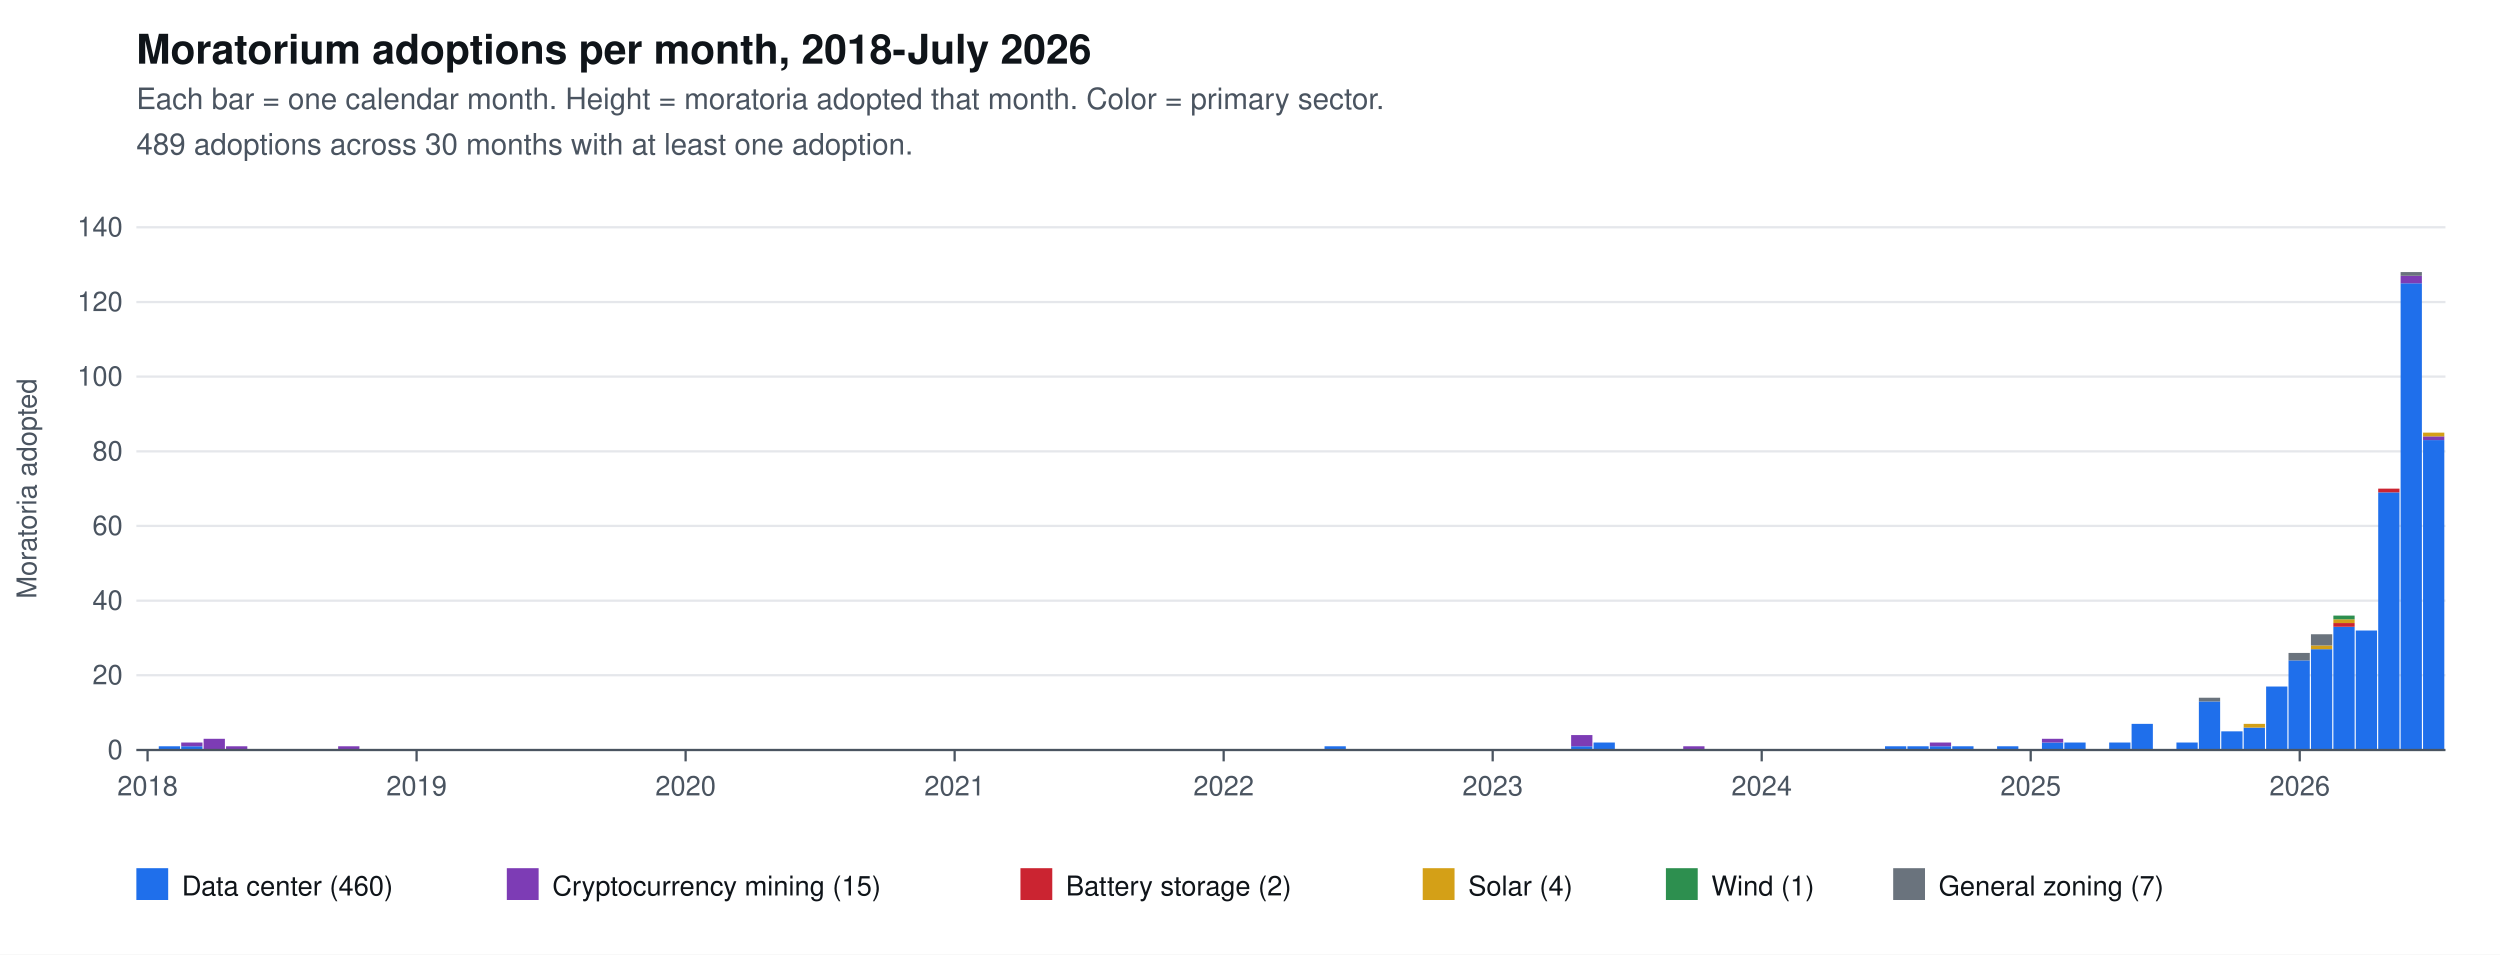
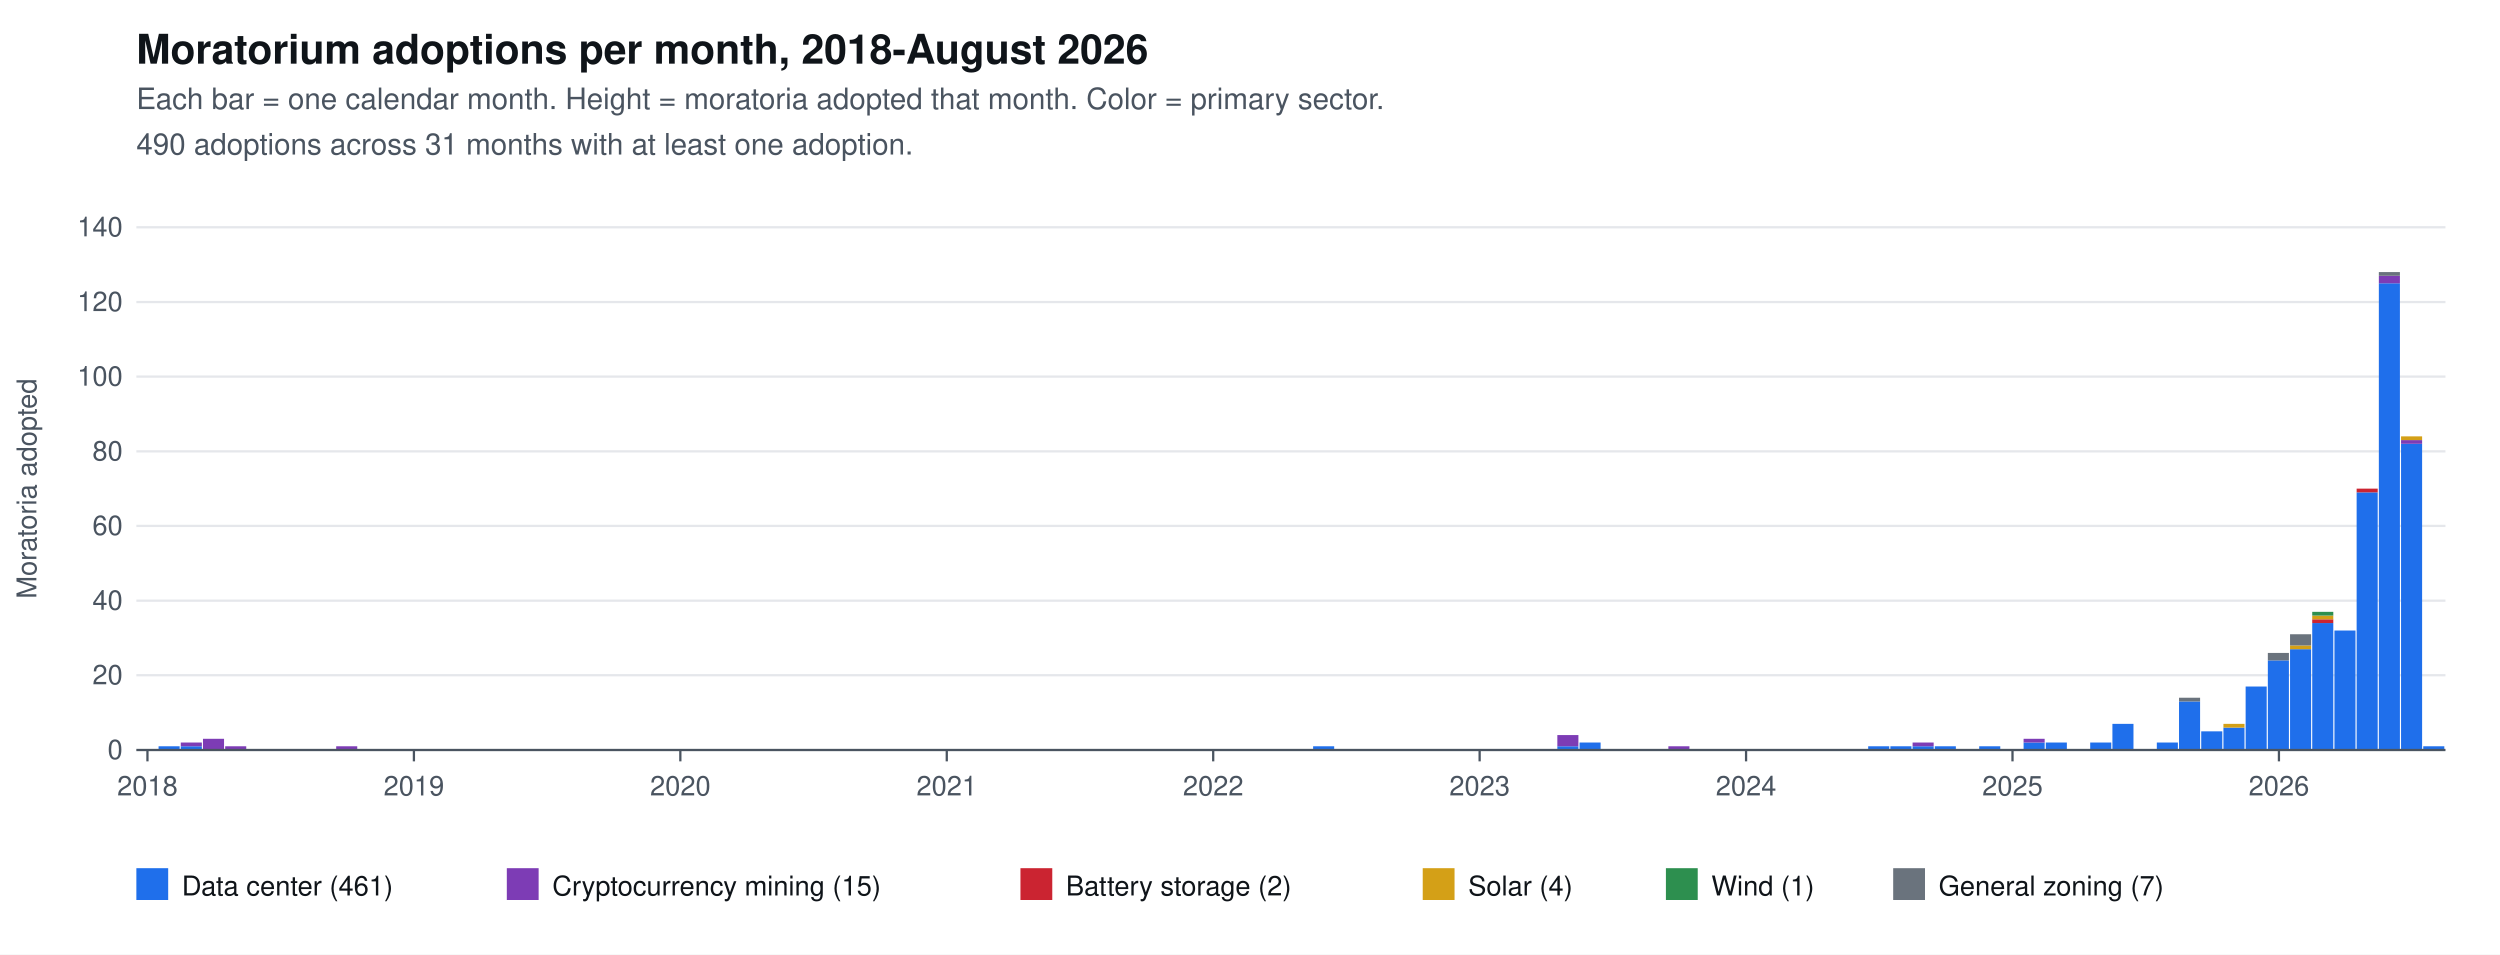
- <svg xmlns="http://www.w3.org/2000/svg" viewBox="0 0 1100 420" width="100%" height="auto" font-family="ui-sans-serif, system-ui, -apple-system, Helvetica, Arial, sans-serif" font-size="12" role="img" aria-label="Monthly moratorium adoptions, 2018 through July 2026">
+ <svg xmlns="http://www.w3.org/2000/svg" viewBox="0 0 1100 420" width="100%" height="auto" font-family="ui-sans-serif, system-ui, -apple-system, Helvetica, Arial, sans-serif" font-size="12" role="img" aria-label="Monthly moratorium adoptions, 2018 through August 2026">
  <rect width="1100" height="420" fill="white" />
-   <text x="60" y="28" font-size="18" font-weight="600" fill="#0f1419">Moratorium adoptions per month, 2018-July 2026</text>
+   <text x="60" y="28" font-size="18" font-weight="600" fill="#0f1419">Moratorium adoptions per month, 2018-August 2026</text>
  <text x="60" y="48" font-size="13" fill="#4a5460">Each bar = one calendar month. Height = moratoria adopted that month. Color = primary sector.</text>
-   <text x="60" y="68" font-size="13" fill="#4a5460">489 adoptions across 30 months with at least one adoption.</text>
+   <text x="60" y="68" font-size="13" fill="#4a5460">490 adoptions across 31 months with at least one adoption.</text>
  <g stroke="#e5e7eb" stroke-width="1">
    <line x1="60" x2="1076" y1="330.0" y2="330.0" />
    <line x1="60" x2="1076" y1="297.1" y2="297.1" />
    <line x1="60" x2="1076" y1="264.3" y2="264.3" />
    <line x1="60" x2="1076" y1="231.4" y2="231.4" />
    <line x1="60" x2="1076" y1="198.6" y2="198.6" />
    <line x1="60" x2="1076" y1="165.7" y2="165.7" />
    <line x1="60" x2="1076" y1="132.9" y2="132.9" />
    <line x1="60" x2="1076" y1="100.0" y2="100.0" />
  </g>
  <g fill="#4a5460" text-anchor="end">
    <text x="54" y="334.0">0</text>
    <text x="54" y="301.1">20</text>
    <text x="54" y="268.3">40</text>
    <text x="54" y="235.4">60</text>
    <text x="54" y="202.6">80</text>
    <text x="54" y="169.7">100</text>
    <text x="54" y="136.9">120</text>
    <text x="54" y="104.0">140</text>
  </g>
  <text x="16" y="215.0" fill="#4a5460" text-anchor="middle" transform="rotate(-90 16 215.0)">Moratoria adopted</text>
  <g>
-     <rect x="69.86" y="328.36" width="9.36" height="1.64" fill="#1f6feb" />
-     <rect x="79.73" y="328.36" width="9.36" height="1.64" fill="#1f6feb" />
-     <rect x="79.73" y="326.71" width="9.36" height="1.64" fill="#7d3cb5" />
-     <rect x="89.59" y="325.07" width="9.36" height="4.93" fill="#7d3cb5" />
-     <rect x="99.46" y="328.36" width="9.36" height="1.64" fill="#7d3cb5" />
-     <rect x="148.78" y="328.36" width="9.36" height="1.64" fill="#7d3cb5" />
-     <rect x="582.80" y="328.36" width="9.36" height="1.64" fill="#1f6feb" />
-     <rect x="691.30" y="328.36" width="9.36" height="1.64" fill="#1f6feb" />
-     <rect x="691.30" y="323.43" width="9.36" height="4.93" fill="#7d3cb5" />
-     <rect x="701.17" y="326.71" width="9.36" height="3.29" fill="#1f6feb" />
-     <rect x="740.62" y="328.36" width="9.36" height="1.64" fill="#7d3cb5" />
-     <rect x="829.40" y="328.36" width="9.36" height="1.64" fill="#1f6feb" />
-     <rect x="839.26" y="328.36" width="9.36" height="1.64" fill="#1f6feb" />
-     <rect x="849.13" y="328.36" width="9.36" height="1.64" fill="#1f6feb" />
-     <rect x="849.13" y="326.71" width="9.36" height="1.64" fill="#7d3cb5" />
-     <rect x="858.99" y="328.36" width="9.36" height="1.64" fill="#1f6feb" />
-     <rect x="878.72" y="328.36" width="9.36" height="1.64" fill="#1f6feb" />
-     <rect x="898.45" y="326.71" width="9.36" height="3.29" fill="#1f6feb" />
-     <rect x="898.45" y="325.07" width="9.36" height="1.64" fill="#7d3cb5" />
-     <rect x="908.31" y="326.71" width="9.36" height="3.29" fill="#1f6feb" />
-     <rect x="928.04" y="326.71" width="9.36" height="3.29" fill="#1f6feb" />
-     <rect x="937.90" y="318.50" width="9.36" height="11.50" fill="#1f6feb" />
-     <rect x="957.63" y="326.71" width="9.36" height="3.29" fill="#1f6feb" />
-     <rect x="967.50" y="308.64" width="9.36" height="21.36" fill="#1f6feb" />
-     <rect x="967.50" y="307.00" width="9.36" height="1.64" fill="#6a737d" />
-     <rect x="977.36" y="321.79" width="9.36" height="8.21" fill="#1f6feb" />
-     <rect x="987.22" y="320.14" width="9.36" height="9.86" fill="#1f6feb" />
-     <rect x="987.22" y="318.50" width="9.36" height="1.64" fill="#d4a017" />
-     <rect x="997.09" y="302.07" width="9.36" height="27.93" fill="#1f6feb" />
-     <rect x="1006.95" y="290.57" width="9.36" height="39.43" fill="#1f6feb" />
-     <rect x="1006.95" y="287.29" width="9.36" height="3.29" fill="#6a737d" />
-     <rect x="1016.82" y="285.64" width="9.36" height="44.36" fill="#1f6feb" />
-     <rect x="1016.82" y="284.00" width="9.36" height="1.64" fill="#d4a017" />
-     <rect x="1016.82" y="279.07" width="9.36" height="4.93" fill="#6a737d" />
-     <rect x="1026.68" y="275.79" width="9.36" height="54.21" fill="#1f6feb" />
-     <rect x="1026.68" y="274.14" width="9.36" height="1.64" fill="#cb2431" />
-     <rect x="1026.68" y="272.50" width="9.36" height="1.64" fill="#d4a017" />
-     <rect x="1026.68" y="270.86" width="9.36" height="1.64" fill="#2d8f4f" />
-     <rect x="1036.54" y="277.43" width="9.36" height="52.57" fill="#1f6feb" />
-     <rect x="1046.41" y="216.64" width="9.36" height="113.36" fill="#1f6feb" />
-     <rect x="1046.41" y="215.00" width="9.36" height="1.64" fill="#cb2431" />
-     <rect x="1056.27" y="124.64" width="9.36" height="205.36" fill="#1f6feb" />
-     <rect x="1056.27" y="121.36" width="9.36" height="3.29" fill="#7d3cb5" />
-     <rect x="1056.27" y="119.71" width="9.36" height="1.64" fill="#6a737d" />
-     <rect x="1066.14" y="193.64" width="9.36" height="136.36" fill="#1f6feb" />
-     <rect x="1066.14" y="192.00" width="9.36" height="1.64" fill="#7d3cb5" />
-     <rect x="1066.14" y="190.36" width="9.36" height="1.64" fill="#d4a017" />
+     <rect x="69.77" y="328.36" width="9.27" height="1.64" fill="#1f6feb" />
+     <rect x="79.54" y="328.36" width="9.27" height="1.64" fill="#1f6feb" />
+     <rect x="79.54" y="326.71" width="9.27" height="1.64" fill="#7d3cb5" />
+     <rect x="89.31" y="325.07" width="9.27" height="4.93" fill="#7d3cb5" />
+     <rect x="99.08" y="328.36" width="9.27" height="1.64" fill="#7d3cb5" />
+     <rect x="147.92" y="328.36" width="9.27" height="1.64" fill="#7d3cb5" />
+     <rect x="577.77" y="328.36" width="9.27" height="1.64" fill="#1f6feb" />
+     <rect x="685.23" y="328.36" width="9.27" height="1.64" fill="#1f6feb" />
+     <rect x="685.23" y="323.43" width="9.27" height="4.93" fill="#7d3cb5" />
+     <rect x="695.00" y="326.71" width="9.27" height="3.29" fill="#1f6feb" />
+     <rect x="734.08" y="328.36" width="9.27" height="1.64" fill="#7d3cb5" />
+     <rect x="822.00" y="328.36" width="9.27" height="1.64" fill="#1f6feb" />
+     <rect x="831.77" y="328.36" width="9.27" height="1.64" fill="#1f6feb" />
+     <rect x="841.54" y="328.36" width="9.27" height="1.64" fill="#1f6feb" />
+     <rect x="841.54" y="326.71" width="9.27" height="1.64" fill="#7d3cb5" />
+     <rect x="851.31" y="328.36" width="9.27" height="1.64" fill="#1f6feb" />
+     <rect x="870.85" y="328.36" width="9.27" height="1.64" fill="#1f6feb" />
+     <rect x="890.38" y="326.71" width="9.27" height="3.29" fill="#1f6feb" />
+     <rect x="890.38" y="325.07" width="9.27" height="1.64" fill="#7d3cb5" />
+     <rect x="900.15" y="326.71" width="9.27" height="3.29" fill="#1f6feb" />
+     <rect x="919.69" y="326.71" width="9.27" height="3.29" fill="#1f6feb" />
+     <rect x="929.46" y="318.50" width="9.27" height="11.50" fill="#1f6feb" />
+     <rect x="949.00" y="326.71" width="9.27" height="3.29" fill="#1f6feb" />
+     <rect x="958.77" y="308.64" width="9.27" height="21.36" fill="#1f6feb" />
+     <rect x="958.77" y="307.00" width="9.27" height="1.64" fill="#6a737d" />
+     <rect x="968.54" y="321.79" width="9.27" height="8.21" fill="#1f6feb" />
+     <rect x="978.31" y="320.14" width="9.27" height="9.86" fill="#1f6feb" />
+     <rect x="978.31" y="318.50" width="9.27" height="1.64" fill="#d4a017" />
+     <rect x="988.08" y="302.07" width="9.27" height="27.93" fill="#1f6feb" />
+     <rect x="997.85" y="290.57" width="9.27" height="39.43" fill="#1f6feb" />
+     <rect x="997.85" y="287.29" width="9.27" height="3.29" fill="#6a737d" />
+     <rect x="1007.62" y="285.64" width="9.27" height="44.36" fill="#1f6feb" />
+     <rect x="1007.62" y="284.00" width="9.27" height="1.64" fill="#d4a017" />
+     <rect x="1007.62" y="279.07" width="9.27" height="4.93" fill="#6a737d" />
+     <rect x="1017.38" y="274.14" width="9.27" height="55.86" fill="#1f6feb" />
+     <rect x="1017.38" y="272.50" width="9.27" height="1.64" fill="#cb2431" />
+     <rect x="1017.38" y="270.86" width="9.27" height="1.64" fill="#d4a017" />
+     <rect x="1017.38" y="269.21" width="9.27" height="1.64" fill="#2d8f4f" />
+     <rect x="1027.15" y="277.43" width="9.27" height="52.57" fill="#1f6feb" />
+     <rect x="1036.92" y="216.64" width="9.27" height="113.36" fill="#1f6feb" />
+     <rect x="1036.92" y="215.00" width="9.27" height="1.64" fill="#cb2431" />
+     <rect x="1046.69" y="124.64" width="9.27" height="205.36" fill="#1f6feb" />
+     <rect x="1046.69" y="121.36" width="9.27" height="3.29" fill="#7d3cb5" />
+     <rect x="1046.69" y="119.71" width="9.27" height="1.64" fill="#6a737d" />
+     <rect x="1056.46" y="195.29" width="9.27" height="134.71" fill="#1f6feb" />
+     <rect x="1056.46" y="193.64" width="9.27" height="1.64" fill="#7d3cb5" />
+     <rect x="1056.46" y="192.00" width="9.27" height="1.64" fill="#d4a017" />
+     <rect x="1066.23" y="328.36" width="9.27" height="1.64" fill="#1f6feb" />
  </g>
  <g fill="#4a5460" text-anchor="middle">
-     <line x1="64.93" x2="64.93" y1="330.0" y2="335.0" stroke="#4a5460" />
-     <text x="64.93" y="350.0">2018</text>
-     <line x1="183.30" x2="183.30" y1="330.0" y2="335.0" stroke="#4a5460" />
-     <text x="183.30" y="350.0">2019</text>
-     <line x1="301.67" x2="301.67" y1="330.0" y2="335.0" stroke="#4a5460" />
-     <text x="301.67" y="350.0">2020</text>
-     <line x1="420.04" x2="420.04" y1="330.0" y2="335.0" stroke="#4a5460" />
-     <text x="420.04" y="350.0">2021</text>
-     <line x1="538.41" x2="538.41" y1="330.0" y2="335.0" stroke="#4a5460" />
-     <text x="538.41" y="350.0">2022</text>
-     <line x1="656.78" x2="656.78" y1="330.0" y2="335.0" stroke="#4a5460" />
-     <text x="656.78" y="350.0">2023</text>
-     <line x1="775.15" x2="775.15" y1="330.0" y2="335.0" stroke="#4a5460" />
-     <text x="775.15" y="350.0">2024</text>
-     <line x1="893.51" x2="893.51" y1="330.0" y2="335.0" stroke="#4a5460" />
-     <text x="893.51" y="350.0">2025</text>
-     <line x1="1011.88" x2="1011.88" y1="330.0" y2="335.0" stroke="#4a5460" />
-     <text x="1011.88" y="350.0">2026</text>
+     <line x1="64.88" x2="64.88" y1="330.0" y2="335.0" stroke="#4a5460" />
+     <text x="64.88" y="350.0">2018</text>
+     <line x1="182.12" x2="182.12" y1="330.0" y2="335.0" stroke="#4a5460" />
+     <text x="182.12" y="350.0">2019</text>
+     <line x1="299.35" x2="299.35" y1="330.0" y2="335.0" stroke="#4a5460" />
+     <text x="299.35" y="350.0">2020</text>
+     <line x1="416.58" x2="416.58" y1="330.0" y2="335.0" stroke="#4a5460" />
+     <text x="416.58" y="350.0">2021</text>
+     <line x1="533.81" x2="533.81" y1="330.0" y2="335.0" stroke="#4a5460" />
+     <text x="533.81" y="350.0">2022</text>
+     <line x1="651.04" x2="651.04" y1="330.0" y2="335.0" stroke="#4a5460" />
+     <text x="651.04" y="350.0">2023</text>
+     <line x1="768.27" x2="768.27" y1="330.0" y2="335.0" stroke="#4a5460" />
+     <text x="768.27" y="350.0">2024</text>
+     <line x1="885.50" x2="885.50" y1="330.0" y2="335.0" stroke="#4a5460" />
+     <text x="885.50" y="350.0">2025</text>
+     <line x1="1002.73" x2="1002.73" y1="330.0" y2="335.0" stroke="#4a5460" />
+     <text x="1002.73" y="350.0">2026</text>
  </g>
  <line x1="60" x2="1076" y1="330.0" y2="330.0" stroke="#4a5460" />
  <g font-size="12">
    <rect x="60" y="382" width="14" height="14" fill="#1f6feb" />
-     <text x="80" y="394" fill="#0f1419">Data center (460)</text>
+     <text x="80" y="394" fill="#0f1419">Data center (461)</text>
    <rect x="223" y="382" width="14" height="14" fill="#7d3cb5" />
    <text x="243" y="394" fill="#0f1419">Cryptocurrency mining (15)</text>
    <rect x="449" y="382" width="14" height="14" fill="#cb2431" />
    <text x="469" y="394" fill="#0f1419">Battery storage (2)</text>
    <rect x="626" y="382" width="14" height="14" fill="#d4a017" />
    <text x="646" y="394" fill="#0f1419">Solar (4)</text>
    <rect x="733" y="382" width="14" height="14" fill="#2d8f4f" />
    <text x="753" y="394" fill="#0f1419">Wind (1)</text>
    <rect x="833" y="382" width="14" height="14" fill="#6a737d" />
    <text x="853" y="394" fill="#0f1419">General zoning (7)</text>
  </g>
</svg>
